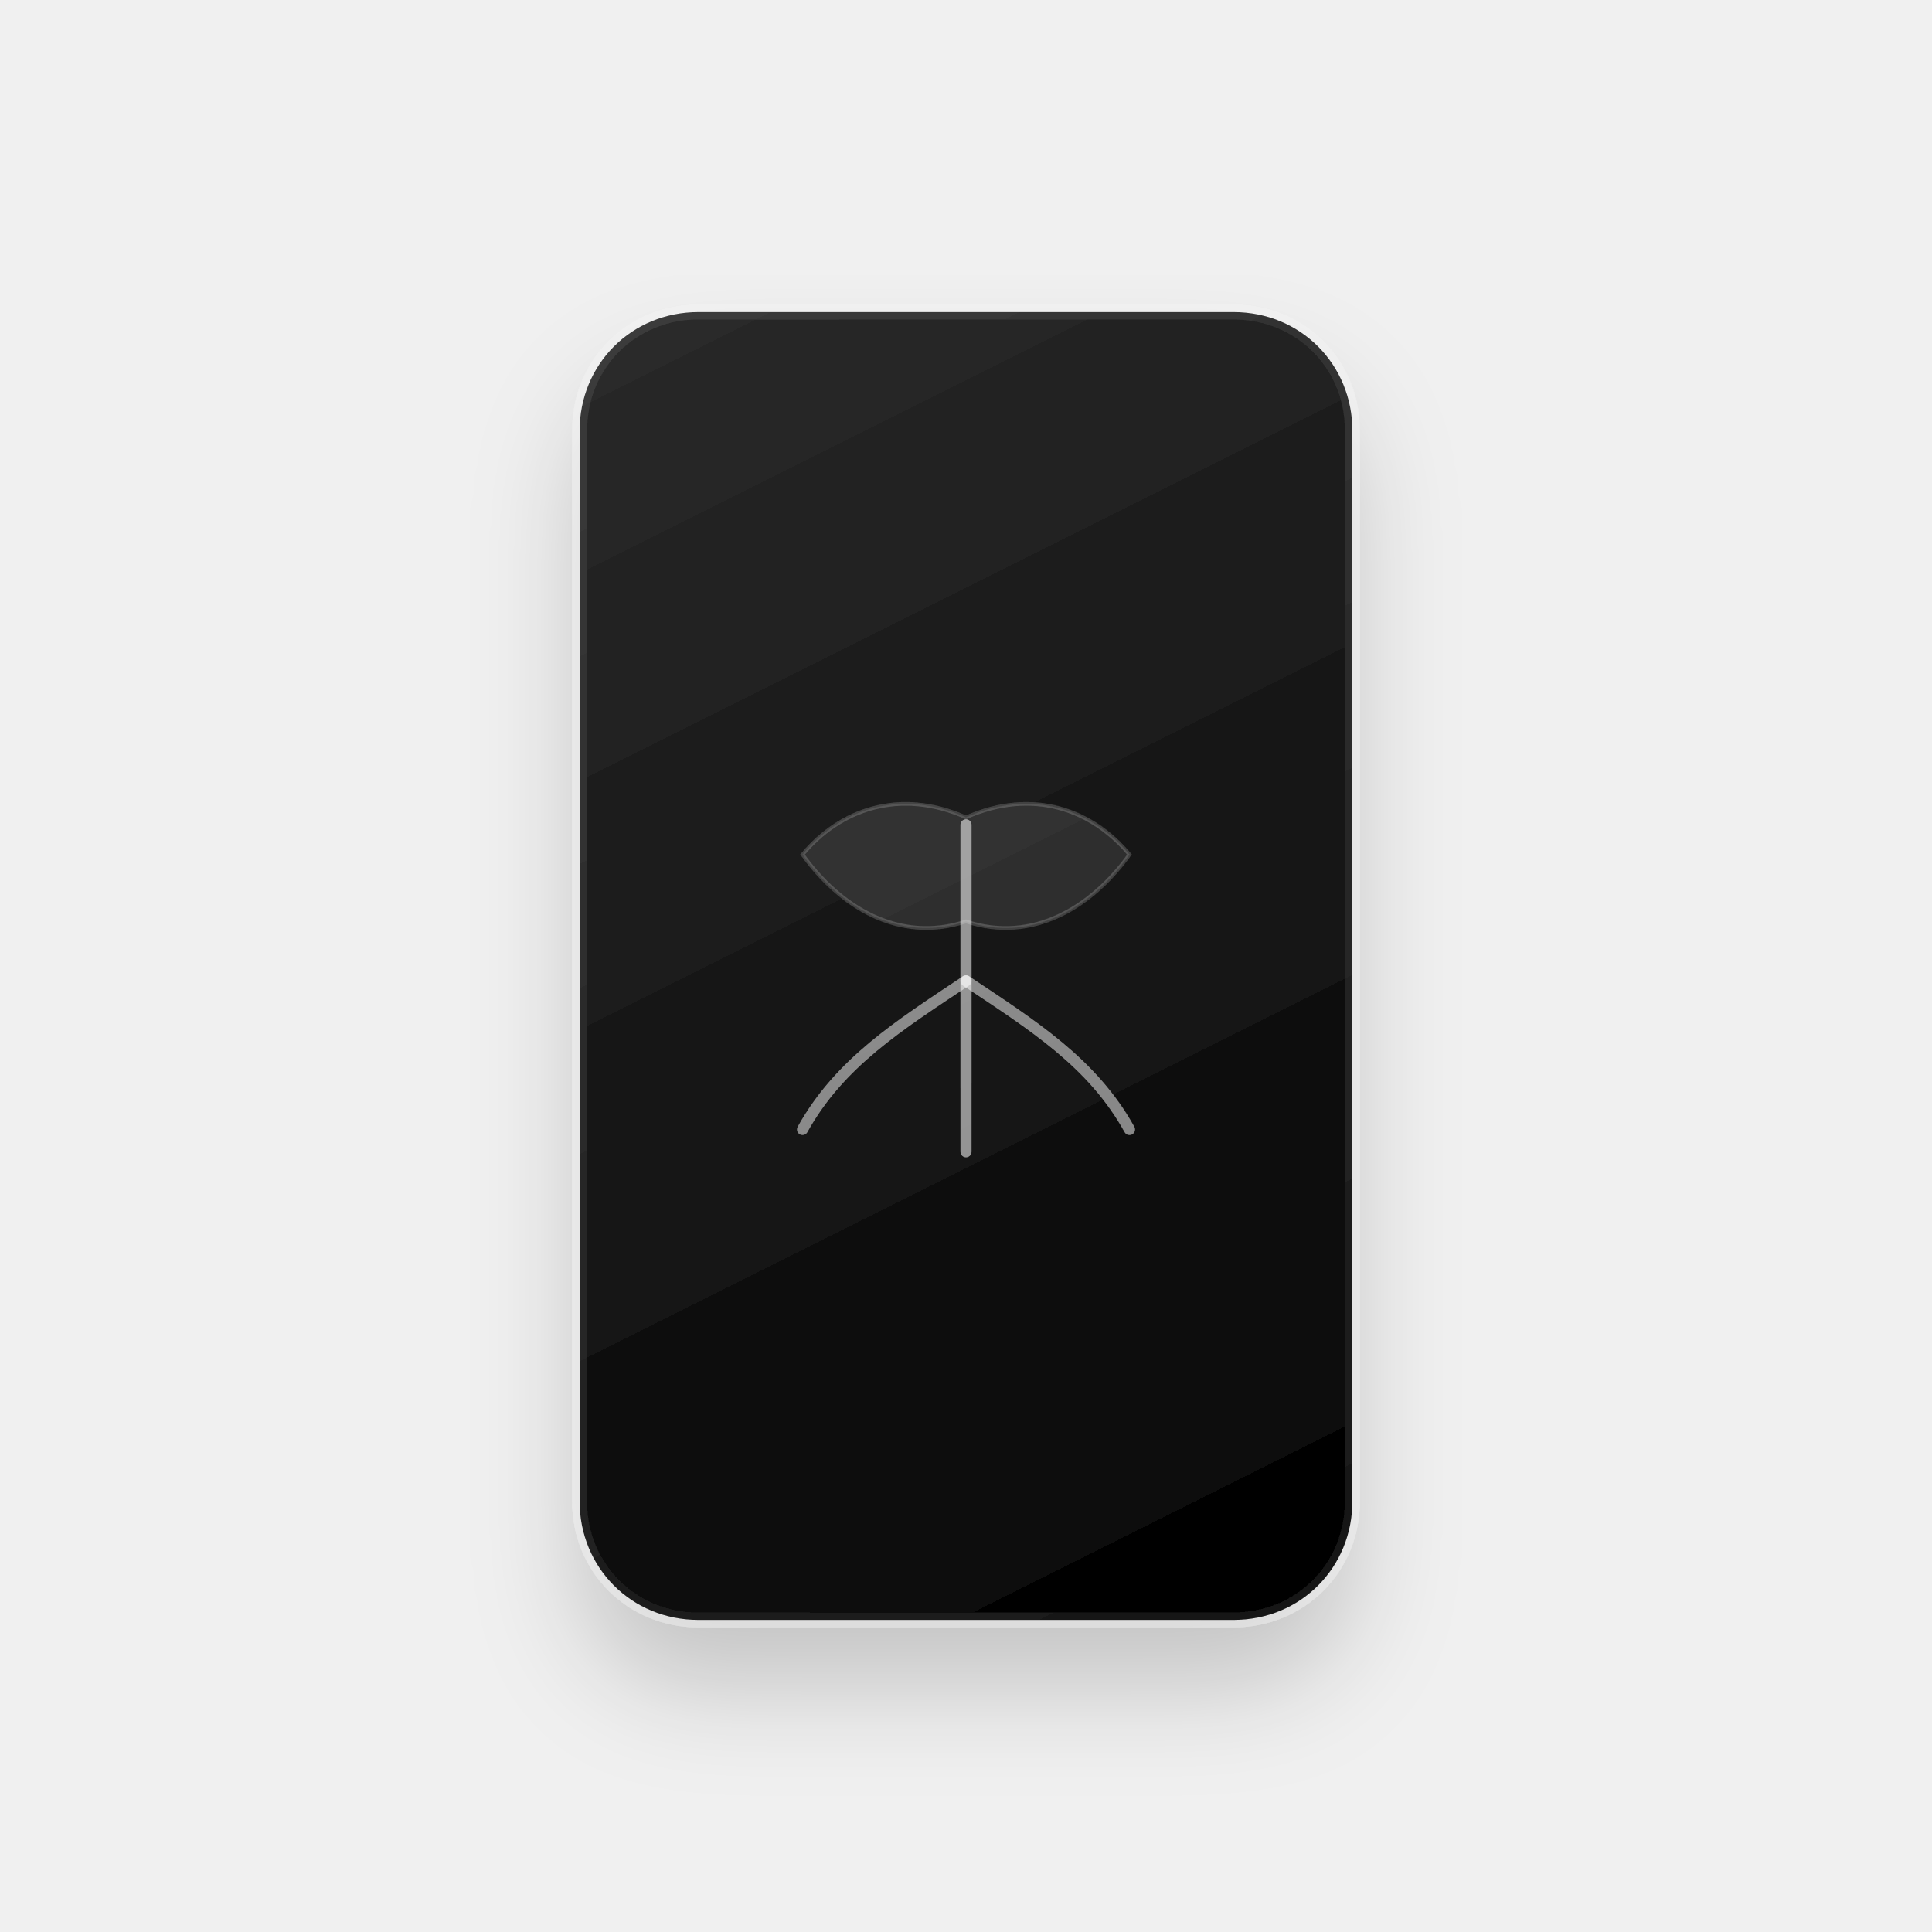
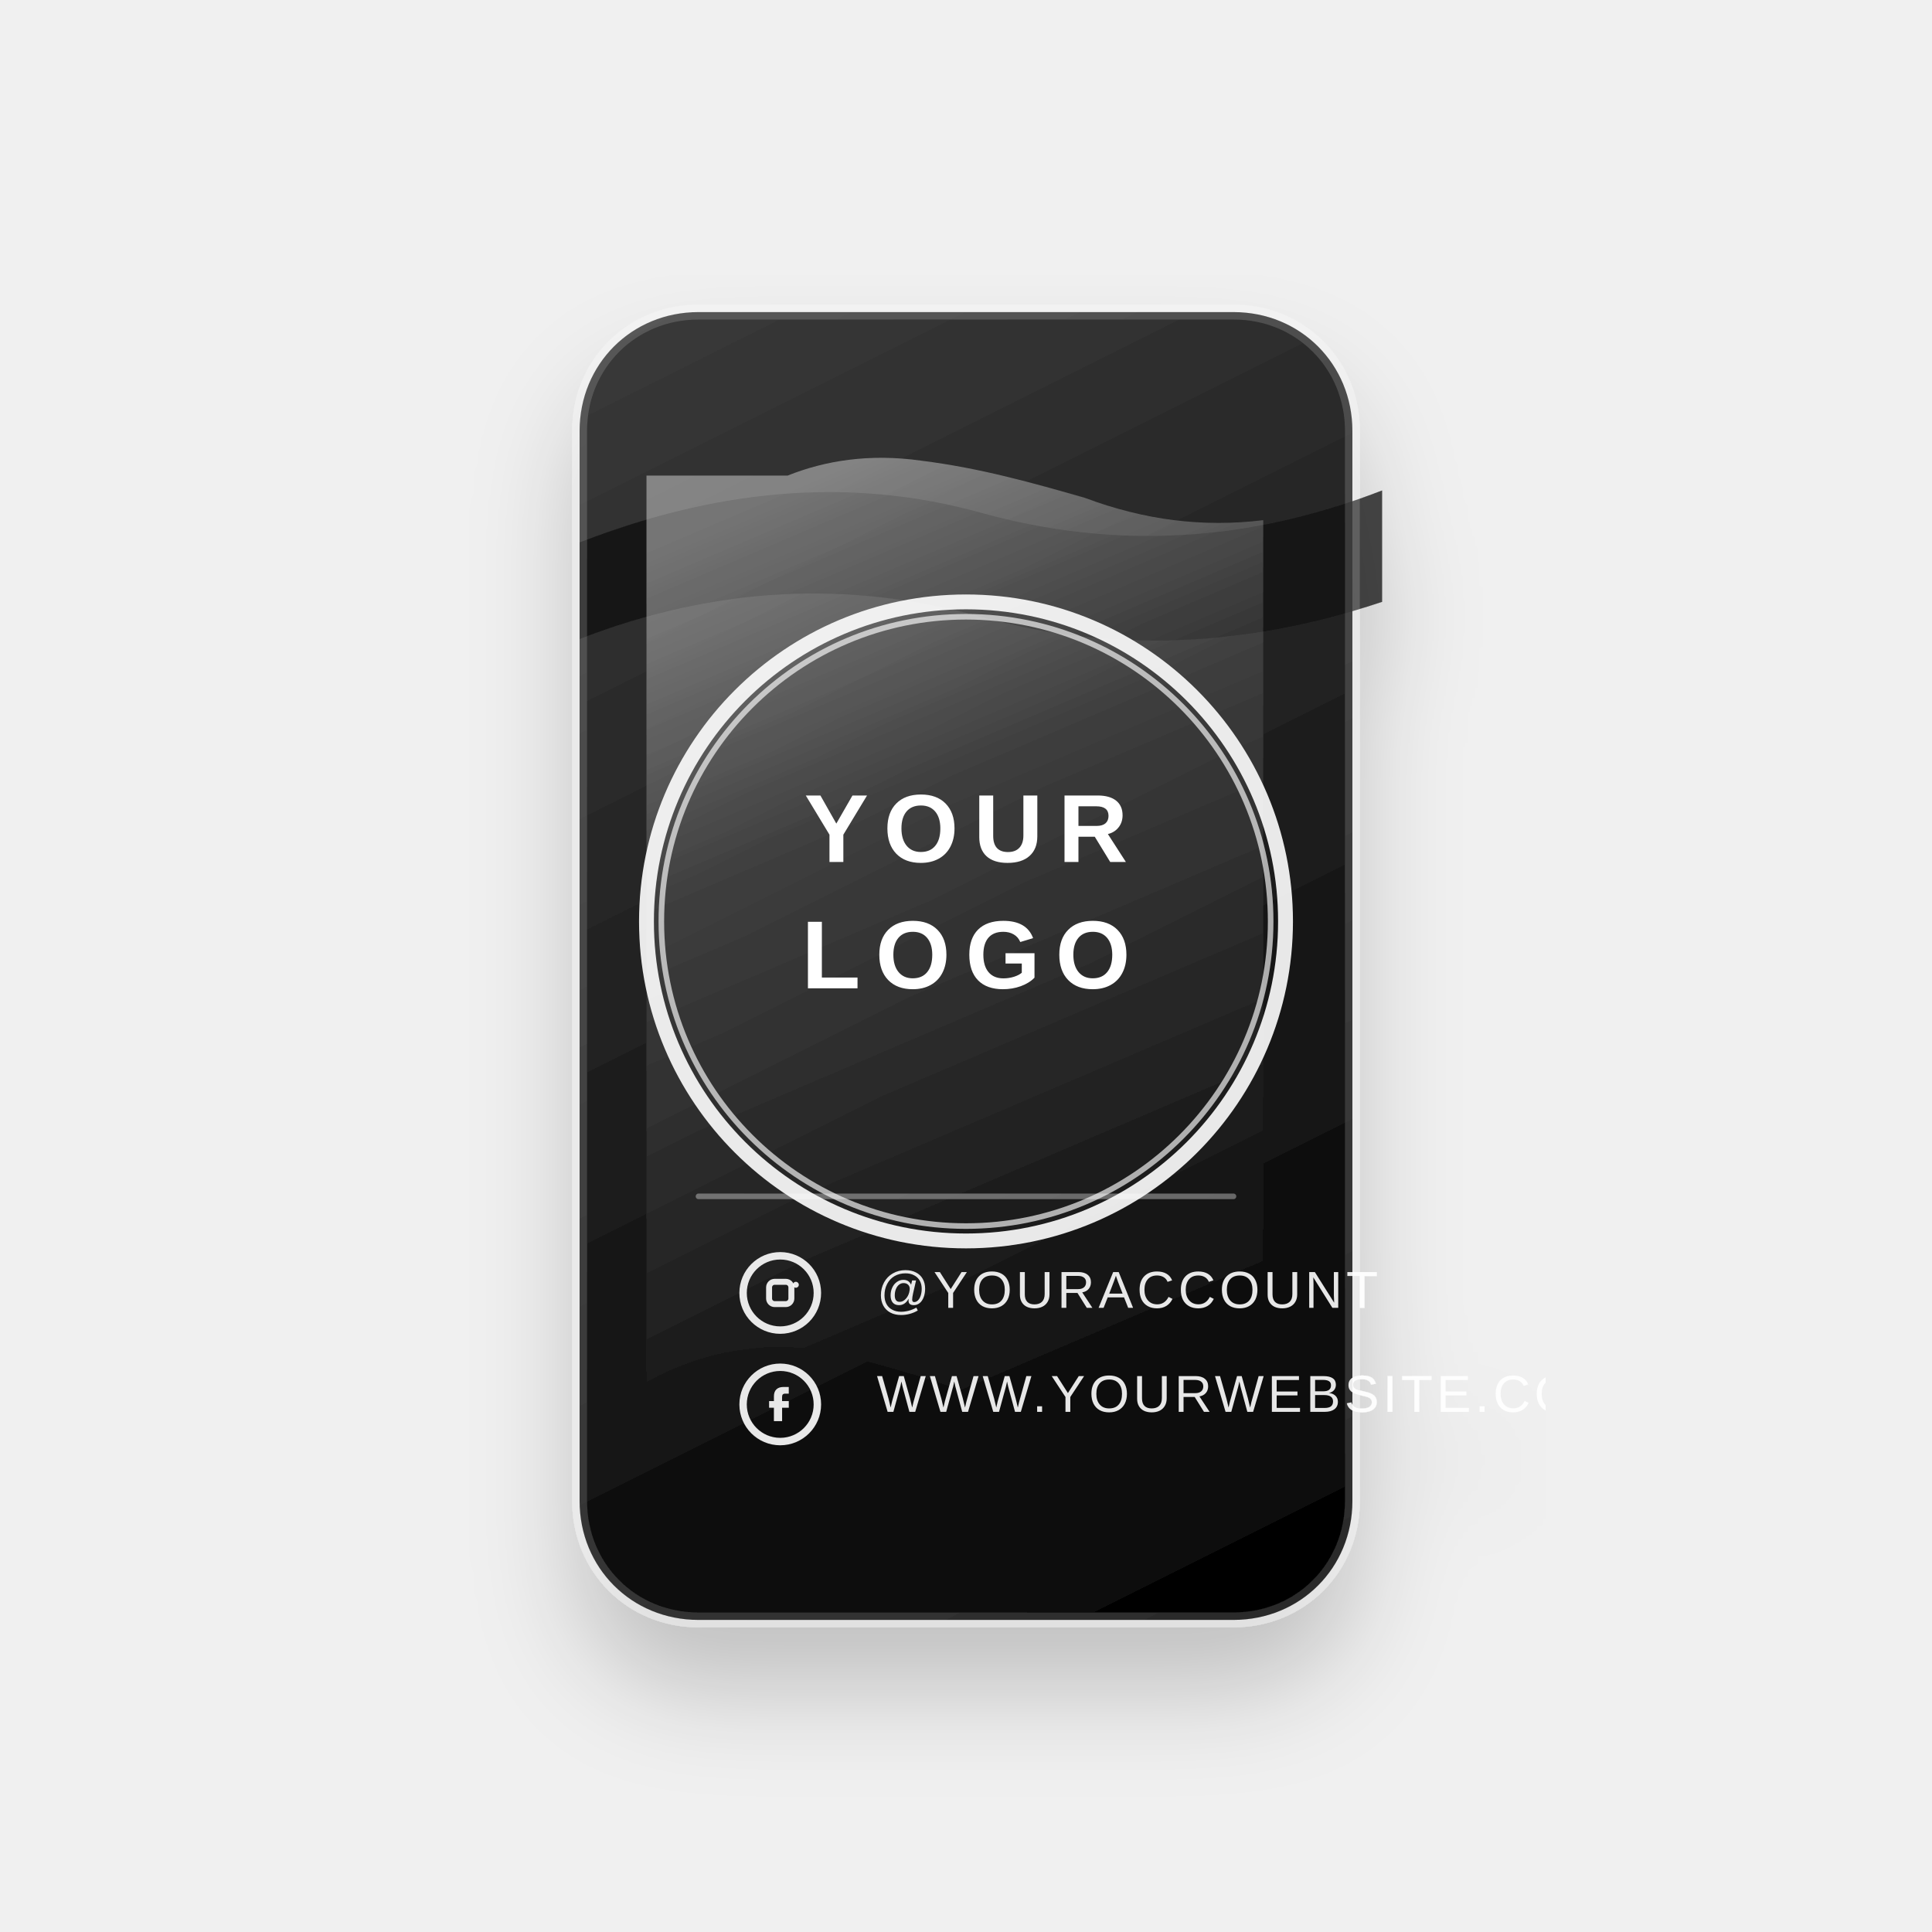
<svg xmlns="http://www.w3.org/2000/svg" width="520" height="520" viewBox="0 0 520 520" fill="none">
  <defs>
-     <linearGradient id="bBody" x1="174" y1="84" x2="360" y2="456" gradientUnits="userSpaceOnUse">
-       <stop stop-color="#2A2A2A" />
-       <stop offset="0.6" stop-color="#111111" />
+     <linearGradient id="bagBlackBody" x1="172" y1="78" x2="362" y2="458" gradientUnits="userSpaceOnUse">
+       <stop stop-color="#3A3A3A" />
+       <stop offset="0.55" stop-color="#181818" />
      <stop offset="1" stop-color="#000000" />
    </linearGradient>
-     <filter id="bShadow" x="104" y="56" width="312" height="428" filterUnits="userSpaceOnUse" color-interpolation-filters="sRGB">
-       <feDropShadow dx="0" dy="18" stdDeviation="14" flood-color="#000000" flood-opacity="0.18" />
+     <linearGradient id="bagBlackGloss" x1="212" y1="132" x2="312" y2="366" gradientUnits="userSpaceOnUse">
+       <stop stop-color="#FFFFFF" stop-opacity="0.4" />
+       <stop offset="0.35" stop-color="#FFFFFF" stop-opacity="0.12" />
+       <stop offset="1" stop-color="#FFFFFF" stop-opacity="0" />
+     </linearGradient>
+     <filter id="bagBlackShadow" x="104" y="56" width="312" height="428" filterUnits="userSpaceOnUse" color-interpolation-filters="sRGB">
+       <feDropShadow dx="0" dy="18" stdDeviation="14" flood-color="#000000" flood-opacity="0.2" />
    </filter>
  </defs>
-   <g filter="url(#bShadow)">
-     <path d="M188 84h144c18 0 32 14 32 32v288c0 18-14 32-32 32H188c-18 0-32-14-32-32V116c0-18 14-32 32-32Z" fill="url(#bBody)" />
-     <path d="M216 230c10-12 26-18 44-10 18-8 34-2 44 10-10 14-26 24-44 18-18 6-34-4-44-18Z" fill="#FFFFFF" fill-opacity="0.10" stroke="#FFFFFF" stroke-opacity="0.18" />
-     <path d="M260 222v88" stroke="#FFFFFF" stroke-opacity="0.55" stroke-width="3" stroke-linecap="round" />
-     <path d="M260 264c18 12 34 22 44 40" stroke="#FFFFFF" stroke-opacity="0.5" stroke-width="3" stroke-linecap="round" />
-     <path d="M260 264c-18 12-34 22-44 40" stroke="#FFFFFF" stroke-opacity="0.5" stroke-width="3" stroke-linecap="round" />
-     <path d="M188 84h144c18 0 32 14 32 32v288c0 18-14 32-32 32H188c-18 0-32-14-32-32V116c0-18 14-32 32-32Z" stroke="#FFFFFF" stroke-opacity="0.08" stroke-width="4" />
+   <g filter="url(#bagBlackShadow)">
+     <path d="M188 84h144c18 0 32 14 32 32v288c0 18-14 32-32 32H188c-18 0-32-14-32-32V116c0-18 14-32 32-32Z" fill="url(#bagBlackBody)" />
+     <path d="M156 146c36-14 72-18 108-8 36 10 72 8 108-6v30c-36 12-72 14-108 4-36-10-72-8-108 6v-26Z" fill="#111111" fill-opacity="0.75" />
+     <path d="M212 128c10-4 22-6 36-4 16 2 30 6 44 10 16 6 32 8 48 6v254c-12 2-24 0-36-4-26-8-48-18-72-24-20-6-40-4-58 6V128Z" fill="url(#bagBlackGloss)" />
+     <path d="M188 84h144c18 0 32 14 32 32v288c0 18-14 32-32 32H188c-18 0-32-14-32-32V116c0-18 14-32 32-32Z" stroke="#FFFFFF" stroke-opacity="0.16" stroke-width="4" />
+     <circle cx="260" cy="248" r="86" fill="none" stroke="#FFFFFF" stroke-width="4" stroke-opacity="0.9" />
+     <circle cx="260" cy="248" r="82" fill="none" stroke="#FFFFFF" stroke-width="1.5" stroke-opacity="0.65" />
+     <text x="260" y="232" text-anchor="middle" fill="#FFFFFF" font-size="26" font-family="Poppins, Arial, sans-serif" font-weight="700" letter-spacing="4">
+       YOUR
+     </text>
+     <text x="260" y="266" text-anchor="middle" fill="#FFFFFF" font-size="26" font-family="Poppins, Arial, sans-serif" font-weight="700" letter-spacing="4">
+       LOGO
+     </text>
+     <line x1="188" y1="322" x2="332" y2="322" stroke="#FFFFFF" stroke-width="1.5" stroke-opacity="0.35" stroke-linecap="round" />
+     <circle cx="210" cy="348" r="10" fill="none" stroke="#FFFFFF" stroke-width="2" stroke-opacity="0.9" />
+     <rect x="207" y="345" width="6" height="6" rx="1.5" fill="none" stroke="#FFFFFF" stroke-width="1.6" stroke-opacity="0.9" />
+     <circle cx="214.2" cy="345.8" r="0.8" fill="#FFFFFF" fill-opacity="0.9" />
+     <circle cx="210" cy="378" r="10" fill="none" stroke="#FFFFFF" stroke-width="2" stroke-opacity="0.9" />
+     <path d="M208.5 382.5h2v-3.6h1.8v-1.8h-1.8v-1.1c0-0.6 0.2-0.9 0.9-0.9h0.9v-1.8h-1.4c-1.7 0-2.6 0.9-2.6 2.5v1.3h-1.3v1.8h1.3v3.6Z" fill="#FFFFFF" fill-opacity="0.9" />
+     <text x="236" y="352" fill="#FFFFFF" fill-opacity="0.9" font-size="14" font-family="Poppins, Arial, sans-serif" letter-spacing="1">
+       @YOURACCOUNT
+     </text>
+     <text x="236" y="380" fill="#FFFFFF" fill-opacity="0.9" font-size="14" font-family="Poppins, Arial, sans-serif" letter-spacing="1">
+       WWW.YOURWEBSITE.COM
+     </text>
  </g>
</svg>
